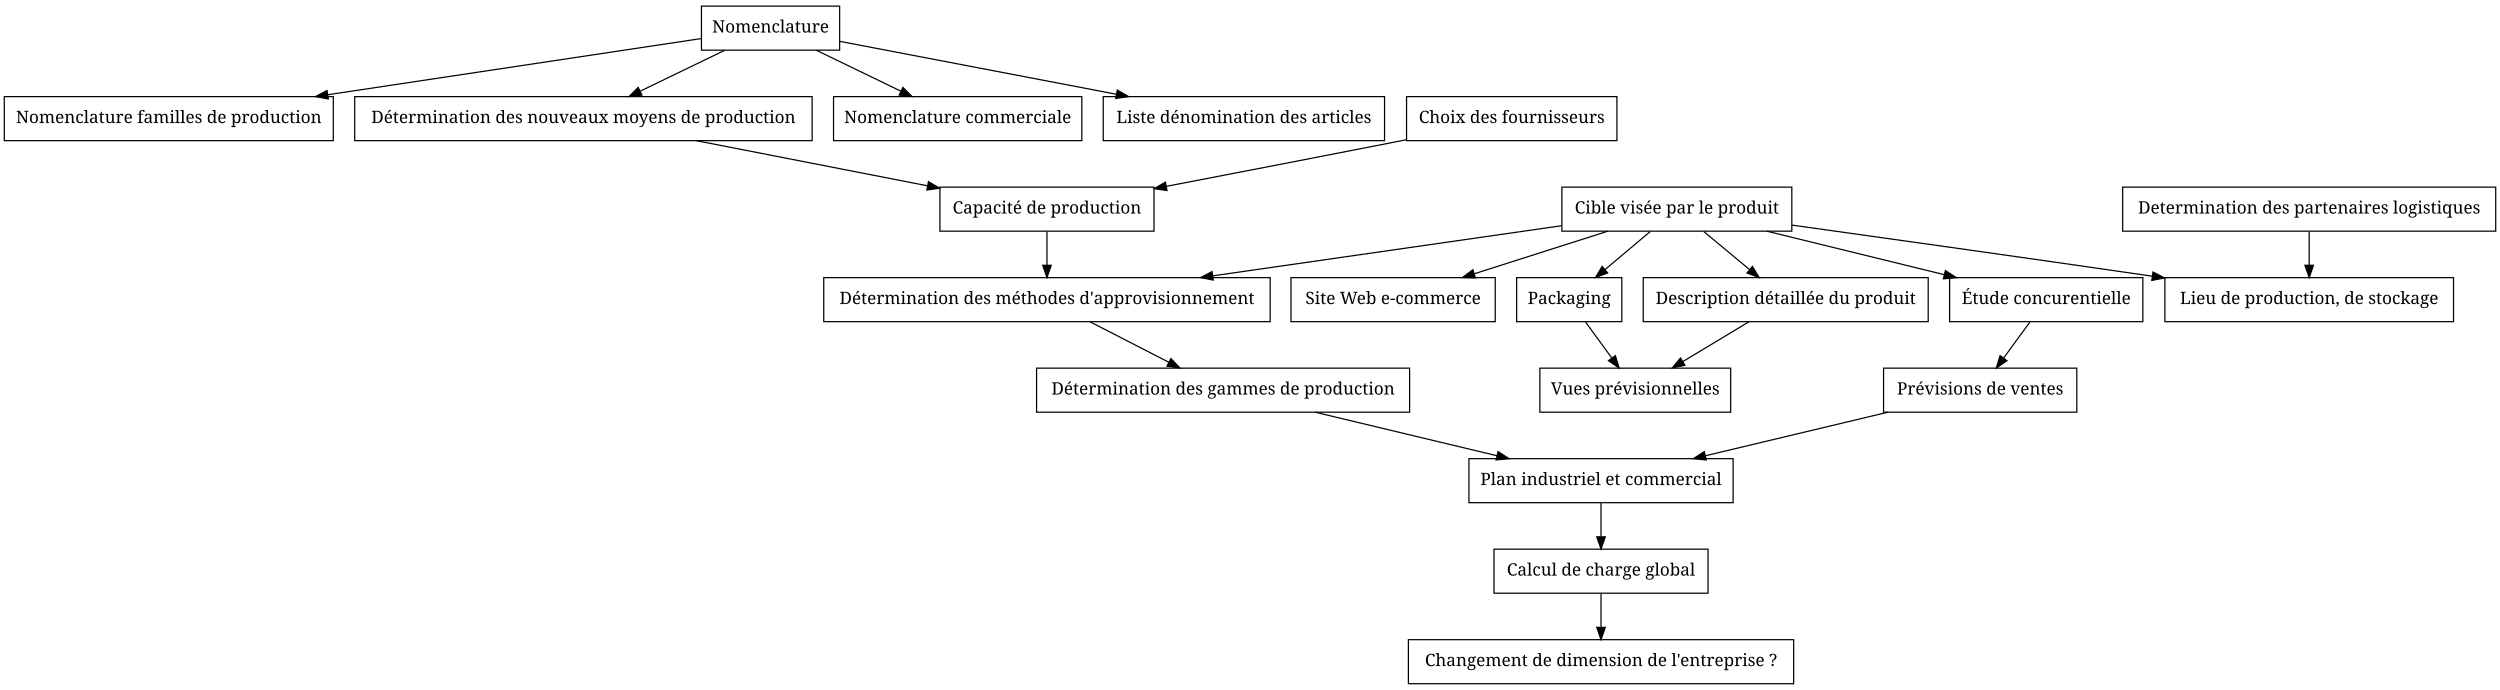
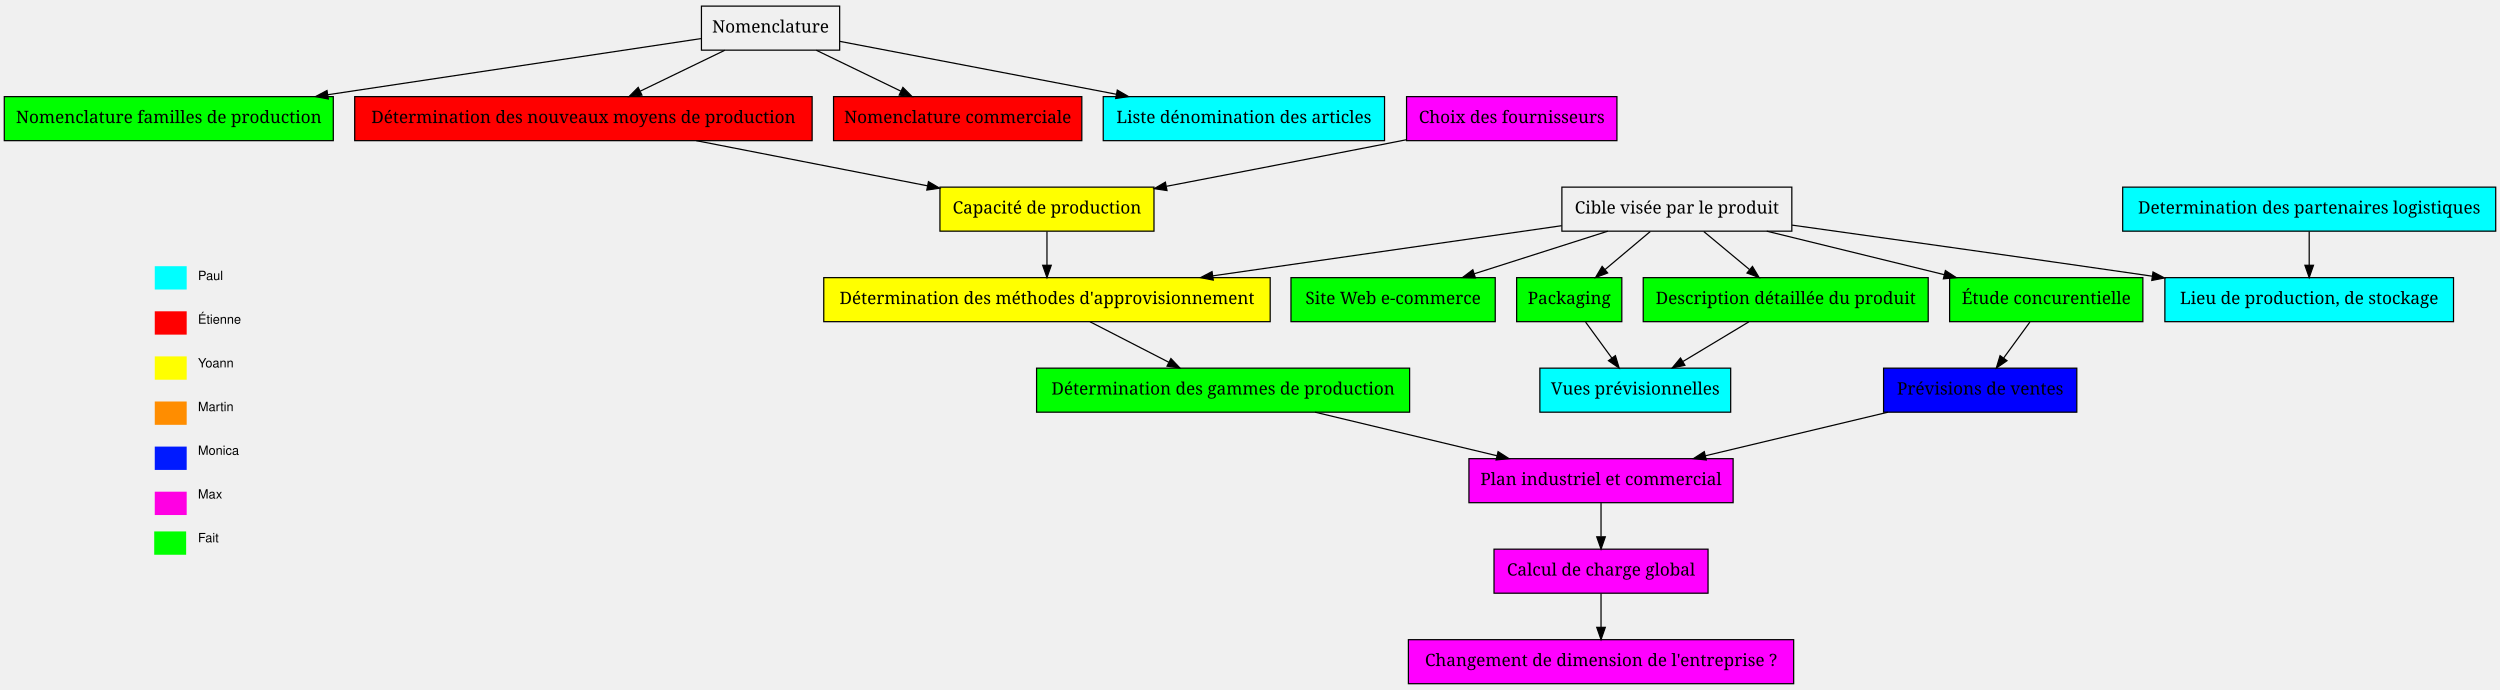
- <svg xmlns="http://www.w3.org/2000/svg" width="2044pt" height="564pt" viewBox="0.00 0.00 2044.00 564.00">
-   <g id="graph1" class="graph" transform="scale(1 1) rotate(0) translate(4 560)">
-     <polygon fill="white" stroke="white" points="-4,5 -4,-560 2041,-560 2041,5 -4,5" />
-     <g id="node1" class="node">
-       <polygon fill="none" stroke="black" points="-0.5,-445 -0.5,-481 268.5,-481 268.5,-445 -0.5,-445" />
-       <text text-anchor="middle" x="134" y="-459.4" font-family="Times Roman,serif" font-size="14.00">Nomenclature familles de production</text>
-     </g>
-     <g id="node2" class="node">
-       <polygon fill="none" stroke="black" points="569.5,-519 569.5,-555 682.5,-555 682.5,-519 569.5,-519" />
-       <text text-anchor="middle" x="626" y="-533.4" font-family="Times Roman,serif" font-size="14.00">Nomenclature</text>
-     </g>
-     <g id="edge10" class="edge">
-       <path fill="none" stroke="black" d="M569.081,-528.439C494.982,-517.294 363.249,-497.481 264.089,-482.566" />
-       <polygon fill="black" stroke="black" points="264.401,-479.074 253.992,-481.048 263.36,-485.996 264.401,-479.074" />
-     </g>
-     <g id="node3" class="node">
-       <polygon fill="none" stroke="black" points="286,-445 286,-481 660,-481 660,-445 286,-445" />
-       <text text-anchor="middle" x="473" y="-459.4" font-family="Times Roman,serif" font-size="14.00">Détermination des nouveaux moyens de production</text>
-     </g>
-     <g id="edge2" class="edge">
-       <path fill="none" stroke="black" d="M588.572,-518.898C567.749,-508.826 541.646,-496.202 519.519,-485.499" />
-       <polygon fill="black" stroke="black" points="520.833,-482.247 510.306,-481.044 517.785,-488.549 520.833,-482.247" />
-     </g>
-     <g id="node4" class="node">
-       <polygon fill="none" stroke="black" points="677.5,-445 677.5,-481 880.5,-481 880.5,-445 677.5,-445" />
-       <text text-anchor="middle" x="779" y="-459.4" font-family="Times Roman,serif" font-size="14.00">Nomenclature commerciale</text>
-     </g>
-     <g id="edge12" class="edge">
-       <path fill="none" stroke="black" d="M663.428,-518.898C684.251,-508.826 710.354,-496.202 732.481,-485.499" />
-       <polygon fill="black" stroke="black" points="734.215,-488.549 741.694,-481.044 731.167,-482.247 734.215,-488.549" />
-     </g>
-     <g id="node20" class="node">
-       <polygon fill="none" stroke="black" points="898,-445 898,-481 1128,-481 1128,-445 898,-445" />
-       <text text-anchor="middle" x="1013" y="-459.4" font-family="Times Roman,serif" font-size="14.00">Liste dénomination des articles</text>
-     </g>
-     <g id="edge14" class="edge">
-       <path fill="none" stroke="black" d="M682.688,-526.161C741.84,-514.85 835.915,-496.861 908.565,-482.969" />
-       <polygon fill="black" stroke="black" points="909.504,-486.353 918.668,-481.038 908.189,-479.478 909.504,-486.353" />
-     </g>
-     <g id="node5" class="node">
-       <polygon fill="none" stroke="black" points="764.5,-371 764.5,-407 939.5,-407 939.5,-371 764.5,-371" />
-       <text text-anchor="middle" x="852" y="-385.4" font-family="Times Roman,serif" font-size="14.00">Capacité de production</text>
-     </g>
-     <g id="edge3" class="edge">
-       <path fill="none" stroke="black" d="M565.229,-444.992C622.5,-433.81 696.034,-419.452 754.3,-408.076" />
-       <polygon fill="black" stroke="black" points="755.109,-411.484 764.253,-406.133 753.768,-404.614 755.109,-411.484" />
-     </g>
-     <g id="node8" class="node">
-       <polygon fill="none" stroke="black" points="669.5,-297 669.5,-333 1034.5,-333 1034.5,-297 669.5,-297" />
-       <text text-anchor="middle" x="852" y="-311.4" font-family="Times Roman,serif" font-size="14.00">Détermination des méthodes d'approvisionnement</text>
-     </g>
-     <g id="edge4" class="edge">
-       <path fill="none" stroke="black" d="M852,-370.708C852,-362.464 852,-352.538 852,-343.362" />
-       <polygon fill="black" stroke="black" points="855.5,-343.082 852,-333.082 848.5,-343.082 855.5,-343.082" />
-     </g>
-     <g id="node6" class="node">
-       <polygon fill="none" stroke="black" points="1146,-445 1146,-481 1318,-481 1318,-445 1146,-445" />
-       <text text-anchor="middle" x="1232" y="-459.4" font-family="Times Roman,serif" font-size="14.00">Choix des fournisseurs</text>
-     </g>
-     <g id="edge35" class="edge">
-       <path fill="none" stroke="black" d="M1145.79,-445.732C1142.83,-445.146 1139.89,-444.568 1137,-444 1074.74,-431.767 1004.78,-418.262 949.755,-407.696" />
-       <polygon fill="black" stroke="black" points="950.14,-404.206 939.66,-405.758 948.82,-411.08 950.14,-404.206" />
-     </g>
-     <g id="node7" class="node">
-       <polygon fill="none" stroke="black" points="1731.5,-371 1731.5,-407 2036.5,-407 2036.5,-371 1731.5,-371" />
-       <text text-anchor="middle" x="1884" y="-385.4" font-family="Times Roman,serif" font-size="14.00">Determination des partenaires logistiques</text>
-     </g>
-     <g id="node21" class="node">
-       <polygon fill="none" stroke="black" points="1766,-297 1766,-333 2002,-333 2002,-297 1766,-297" />
-       <text text-anchor="middle" x="1884" y="-311.4" font-family="Times Roman,serif" font-size="14.00">Lieu de production, de stockage</text>
-     </g>
-     <g id="edge16" class="edge">
-       <path fill="none" stroke="black" d="M1884,-370.708C1884,-362.464 1884,-352.538 1884,-343.362" />
-       <polygon fill="black" stroke="black" points="1887.5,-343.082 1884,-333.082 1880.5,-343.082 1887.5,-343.082" />
-     </g>
-     <g id="node9" class="node">
-       <polygon fill="none" stroke="black" points="843.5,-223 843.5,-259 1148.5,-259 1148.5,-223 843.5,-223" />
-       <text text-anchor="middle" x="996" y="-237.4" font-family="Times Roman,serif" font-size="14.00">Détermination des gammes de production</text>
-     </g>
-     <g id="edge5" class="edge">
-       <path fill="none" stroke="black" d="M887.226,-296.898C906.665,-286.909 930.991,-274.407 951.706,-263.762" />
-       <polygon fill="black" stroke="black" points="953.344,-266.856 960.638,-259.172 950.144,-260.63 953.344,-266.856" />
-     </g>
-     <g id="node10" class="node">
-       <polygon fill="none" stroke="black" points="1197,-149 1197,-185 1413,-185 1413,-149 1197,-149" />
-       <text text-anchor="middle" x="1305" y="-163.4" font-family="Times Roman,serif" font-size="14.00">Plan industriel et commercial</text>
-     </g>
-     <g id="edge6" class="edge">
-       <path fill="none" stroke="black" d="M1071.19,-222.992C1116.14,-212.228 1173.37,-198.522 1219.96,-187.365" />
-       <polygon fill="black" stroke="black" points="1220.83,-190.757 1229.74,-185.024 1219.2,-183.95 1220.83,-190.757" />
-     </g>
-     <g id="node11" class="node">
-       <polygon fill="none" stroke="black" points="1217.5,-75 1217.5,-111 1392.5,-111 1392.5,-75 1217.5,-75" />
-       <text text-anchor="middle" x="1305" y="-89.4" font-family="Times Roman,serif" font-size="14.00">Calcul de charge global</text>
-     </g>
-     <g id="edge7" class="edge">
-       <path fill="none" stroke="black" d="M1305,-148.708C1305,-140.464 1305,-130.538 1305,-121.362" />
-       <polygon fill="black" stroke="black" points="1308.5,-121.082 1305,-111.082 1301.5,-121.082 1308.5,-121.082" />
-     </g>
-     <g id="node12" class="node">
-       <polygon fill="none" stroke="black" points="1147.5,-1 1147.5,-37 1462.5,-37 1462.5,-1 1147.5,-1" />
-       <text text-anchor="middle" x="1305" y="-15.4" font-family="Times Roman,serif" font-size="14.00">Changement de dimension de l'entreprise ?</text>
-     </g>
-     <g id="edge8" class="edge">
-       <path fill="none" stroke="black" d="M1305,-74.708C1305,-66.463 1305,-56.538 1305,-47.362" />
-       <polygon fill="black" stroke="black" points="1308.5,-47.082 1305,-37.082 1301.5,-47.082 1308.5,-47.082" />
-     </g>
-     <g id="node13" class="node">
-       <polygon fill="none" stroke="black" points="1273,-371 1273,-407 1461,-407 1461,-371 1273,-371" />
-       <text text-anchor="middle" x="1367" y="-385.4" font-family="Times Roman,serif" font-size="14.00">Cible visée par le produit</text>
-     </g>
-     <g id="edge33" class="edge">
-       <path fill="none" stroke="black" d="M1272.84,-375.47C1192.97,-363.993 1077.38,-347.385 987.549,-334.477" />
-       <polygon fill="black" stroke="black" points="987.954,-330.999 977.558,-333.041 986.958,-337.928 987.954,-330.999" />
-     </g>
-     <g id="node14" class="node">
-       <polygon fill="none" stroke="black" points="1051.5,-297 1051.5,-333 1218.5,-333 1218.5,-297 1051.5,-297" />
-       <text text-anchor="middle" x="1135" y="-311.4" font-family="Times Roman,serif" font-size="14.00">Site Web e-commerce</text>
-     </g>
-     <g id="edge20" class="edge">
-       <path fill="none" stroke="black" d="M1310.54,-370.992C1277.56,-360.473 1235.77,-347.144 1201.24,-336.129" />
-       <polygon fill="black" stroke="black" points="1202.3,-332.793 1191.71,-333.089 1200.17,-339.462 1202.3,-332.793" />
-     </g>
-     <g id="node15" class="node">
-       <polygon fill="none" stroke="black" points="1236,-297 1236,-333 1322,-333 1322,-297 1236,-297" />
-       <text text-anchor="middle" x="1279" y="-311.4" font-family="Times Roman,serif" font-size="14.00">Packaging</text>
-     </g>
-     <g id="edge22" class="edge">
-       <path fill="none" stroke="black" d="M1345.25,-370.708C1334.06,-361.299 1320.26,-349.699 1308.16,-339.525" />
-       <polygon fill="black" stroke="black" points="1310.41,-336.839 1300.5,-333.082 1305.9,-342.197 1310.41,-336.839" />
-     </g>
-     <g id="node17" class="node">
-       <polygon fill="none" stroke="black" points="1339.5,-297 1339.5,-333 1572.5,-333 1572.5,-297 1339.5,-297" />
-       <text text-anchor="middle" x="1456" y="-311.4" font-family="Times Roman,serif" font-size="14.00">Description détaillée du produit</text>
-     </g>
-     <g id="edge25" class="edge">
-       <path fill="none" stroke="black" d="M1389,-370.708C1400.32,-361.299 1414.27,-349.699 1426.5,-339.525" />
-       <polygon fill="black" stroke="black" points="1428.8,-342.166 1434.25,-333.082 1424.33,-336.784 1428.8,-342.166" />
-     </g>
-     <g id="node18" class="node">
-       <polygon fill="none" stroke="black" points="1590,-297 1590,-333 1748,-333 1748,-297 1590,-297" />
-       <text text-anchor="middle" x="1669" y="-311.4" font-family="Times Roman,serif" font-size="14.00">Étude concurentielle</text>
-     </g>
-     <g id="edge28" class="edge">
-       <path fill="none" stroke="black" d="M1440.49,-370.992C1484.33,-360.251 1540.12,-346.579 1585.6,-335.435" />
-       <polygon fill="black" stroke="black" points="1586.56,-338.804 1595.44,-333.024 1584.9,-332.005 1586.56,-338.804" />
-     </g>
-     <g id="edge18" class="edge">
-       <path fill="none" stroke="black" d="M1461.2,-375.941C1537.82,-365.267 1649.03,-349.655 1755.72,-334.18" />
-       <polygon fill="black" stroke="black" points="1756.31,-337.632 1765.7,-332.731 1755.3,-330.705 1756.31,-337.632" />
-     </g>
-     <g id="node16" class="node">
-       <polygon fill="none" stroke="black" points="1255,-223 1255,-259 1411,-259 1411,-223 1255,-223" />
-       <text text-anchor="middle" x="1333" y="-237.4" font-family="Times Roman,serif" font-size="14.00">Vues prévisionnelles</text>
-     </g>
-     <g id="edge23" class="edge">
-       <path fill="none" stroke="black" d="M1292.35,-296.708C1298.82,-287.836 1306.72,-277.017 1313.82,-267.282" />
-       <polygon fill="black" stroke="black" points="1316.74,-269.223 1319.81,-259.082 1311.08,-265.096 1316.74,-269.223" />
-     </g>
-     <g id="edge26" class="edge">
-       <path fill="none" stroke="black" d="M1425.91,-296.898C1409.68,-287.132 1389.46,-274.967 1372.03,-264.481" />
-       <polygon fill="black" stroke="black" points="1373.58,-261.328 1363.2,-259.172 1369.97,-267.326 1373.58,-261.328" />
-     </g>
-     <g id="node19" class="node">
-       <polygon fill="none" stroke="black" points="1536,-223 1536,-259 1694,-259 1694,-223 1536,-223" />
-       <text text-anchor="middle" x="1615" y="-237.4" font-family="Times Roman,serif" font-size="14.00">Prévisions de ventes</text>
-     </g>
-     <g id="edge29" class="edge">
-       <path fill="none" stroke="black" d="M1655.65,-296.708C1649.18,-287.836 1641.28,-277.017 1634.18,-267.282" />
-       <polygon fill="black" stroke="black" points="1636.92,-265.096 1628.19,-259.082 1631.26,-269.223 1636.92,-265.096" />
-     </g>
-     <g id="edge31" class="edge">
-       <path fill="none" stroke="black" d="M1539.56,-222.992C1494.47,-212.228 1437.05,-198.522 1390.31,-187.365" />
-       <polygon fill="black" stroke="black" points="1391.05,-183.942 1380.51,-185.024 1389.42,-190.751 1391.05,-183.942" />
-     </g>
+ <svg xmlns="http://www.w3.org/2000/svg" width="2044pt" height="564pt" viewBox="0.00 0.00 2044.00 564.00" id="svg2" version="1.1">
+   <defs id="defs312">
+     <marker orient="auto" refY="0.0" refX="0.0" id="Arrow1Mend" style="overflow:visible;">
+       <path id="path4254" d="M 0.0,0.0 L 5.0,-5.0 L -12.5,0.0 L 5.0,5.0 L 0.0,0.0 z " style="fill-rule:evenodd;stroke:#000000;stroke-width:1.0pt;marker-start:none;" transform="scale(0.4) rotate(180) translate(10,0)" />
+     </marker>
+     <marker orient="auto" refY="0.0" refX="0.0" id="Arrow1Lstart" style="overflow:visible">
+       <path id="path4245" d="M 0.0,0.0 L 5.0,-5.0 L -12.5,0.0 L 5.0,5.0 L 0.0,0.0 z " style="fill-rule:evenodd;stroke:#000000;stroke-width:1.0pt;marker-start:none" transform="scale(0.8) translate(12.5,0)" />
+     </marker>
+   </defs>
+   <g class="node" id="node1" transform="translate(4,560)">
+     <polygon style="fill:#00ff00;stroke:#000000" id="polygon12" points="268.5,-445 -0.5,-445 -0.5,-445 -0.5,-481 268.5,-481 " />
+     <text style="font-size:14px;text-anchor:middle;font-family:'Times Roman,serif'" id="text14" font-size="14.00" y="-459.4" x="134">Nomenclature familles de production</text>
  </g>
+   <g class="node" id="node2" transform="translate(4,560)">
+     <polygon style="fill:none;stroke:#000000" id="polygon19" points="682.5,-555 682.5,-519 569.5,-519 569.5,-519 569.5,-555 " />
+     <text style="font-size:14px;text-anchor:middle;font-family:'Times Roman,serif'" id="text21" font-size="14.00" y="-533.4" x="626">Nomenclature</text>
+   </g>
+   <g class="edge" id="edge10" transform="translate(4,560)">
+     <path style="fill:none;stroke:#000000" id="path26" d="m 569.081,-528.439 c -74.099,11.145 -205.832,30.958 -304.992,45.873" />
+     <polygon style="fill:#000000;stroke:#000000" id="polygon28" points="263.36,-485.996 264.401,-479.074 264.401,-479.074 253.992,-481.048 " />
+   </g>
+   <g class="node" id="node3" transform="translate(4,560)">
+     <polygon style="fill:#ff0000;stroke:#000000" id="polygon33" points="660,-445 286,-445 286,-445 286,-481 660,-481 " />
+     <text style="font-size:14px;text-anchor:middle;font-family:'Times Roman,serif'" id="text35" font-size="14.00" y="-459.4" x="473">Détermination des nouveaux moyens de production</text>
+   </g>
+   <g class="edge" id="edge2" transform="translate(4,560)">
+     <path style="fill:none;stroke:#000000" id="path40" d="m 588.572,-518.898 c -20.823,10.072 -46.926,22.696 -69.053,33.399" />
+     <polygon style="fill:#000000;stroke:#000000" id="polygon42" points="517.785,-488.549 520.833,-482.247 520.833,-482.247 510.306,-481.044 " />
+   </g>
+   <polygon points="677.5,-445 677.5,-445 677.5,-481 880.5,-481 880.5,-445 " id="polygon47" style="fill:#ff0000;stroke:#000000;fill-opacity:1" transform="translate(4,560)" />
+   <text x="783" y="100.6" font-size="14.00" id="text49" style="font-size:14px;text-anchor:middle;font-family:'Times Roman,serif'">Nomenclature commerciale</text>
+   <g class="edge" id="edge12" transform="translate(4,560)">
+     <path style="fill:none;stroke:#000000" id="path54" d="m 663.428,-518.898 c 20.823,10.072 46.926,22.696 69.053,33.399" />
+     <polygon style="fill:#000000;stroke:#000000" id="polygon56" points="731.167,-482.247 734.215,-488.549 734.215,-488.549 741.694,-481.044 " />
+   </g>
+   <polygon points="898,-445 898,-445 898,-481 1128,-481 1128,-445 " id="polygon61" style="fill:#00ffff;stroke:#000000;fill-opacity:1" transform="translate(4,560)" />
+   <text x="1017" y="100.6" font-size="14.00" id="text63" style="font-size:14px;text-anchor:middle;font-family:'Times Roman,serif'">Liste dénomination des articles</text>
+   <g class="edge" id="edge14" transform="translate(4,560)">
+     <path style="fill:none;stroke:#000000" id="path68" d="m 682.688,-526.161 c 59.152,11.311 153.227,29.3 225.877,43.192" />
+     <polygon style="fill:#000000;stroke:#000000" id="polygon70" points="908.189,-479.478 909.504,-486.353 909.504,-486.353 918.668,-481.038 " />
+   </g>
+   <polygon points="764.5,-371 764.5,-371 764.5,-407 939.5,-407 939.5,-371 " id="polygon75" style="fill:#ffff00;stroke:#000000;fill-opacity:1" transform="translate(4,560)" />
+   <text x="856" y="174.6" font-size="14.00" id="text77" style="font-size:14px;text-anchor:middle;font-family:'Times Roman,serif'">Capacité de production</text>
+   <g class="edge" id="edge3" transform="translate(4,560)">
+     <path style="fill:none;stroke:#000000" id="path82" d="m 565.229,-444.992 c 57.271,11.182 130.805,25.54 189.071,36.916" />
+     <polygon style="fill:#000000;stroke:#000000" id="polygon84" points="753.768,-404.614 755.109,-411.484 755.109,-411.484 764.253,-406.133 " />
+   </g>
+   <polygon points="669.5,-297 669.5,-297 669.5,-333 1034.5,-333 1034.5,-297 " id="polygon89" style="fill:#ffff00;fill-opacity:1;stroke:#000000" transform="translate(4,560)" />
+   <text x="856" y="248.6" font-size="14.00" id="text91" style="font-size:14px;text-anchor:middle;fill:#000000;fill-opacity:1;font-family:'Times Roman,serif'">Détermination des méthodes d'approvisionnement</text>
+   <g class="edge" id="edge4" transform="translate(4,560)">
+     <path style="fill:none;stroke:#000000" id="path96" d="m 852,-370.708 c 0,8.244 0,18.17 0,27.346" />
+     <polygon style="fill:#000000;stroke:#000000" id="polygon98" points="848.5,-343.082 855.5,-343.082 855.5,-343.082 852,-333.082 " />
+   </g>
+   <polygon points="1146,-445 1146,-445 1146,-481 1318,-481 1318,-445 " id="polygon103" style="fill:#ff00ff;fill-opacity:1;stroke:#000000" transform="translate(4,560)" />
+   <text x="1236" y="100.6" font-size="14.00" id="text105" style="font-size:14px;text-anchor:middle;fill:#000000;fill-opacity:1;font-family:'Times Roman,serif'">Choix des fournisseurs</text>
+   <g class="edge" id="edge35" transform="translate(4,560)">
+     <path style="fill:none;stroke:#000000" id="path110" d="m 1145.79,-445.732 c -2.96,0.586 -5.9,1.164 -8.79,1.732 -62.26,12.233 -132.22,25.738 -187.245,36.304" />
+     <polygon style="fill:#000000;stroke:#000000" id="polygon112" points="948.82,-411.08 950.14,-404.206 950.14,-404.206 939.66,-405.758 " />
+   </g>
+   <polygon points="1731.5,-371 1731.5,-371 1731.5,-407 2036.5,-407 2036.5,-371 " id="polygon117" style="fill:#00ffff;stroke:#000000;fill-opacity:1" transform="translate(4,560)" />
+   <text x="1888" y="174.6" font-size="14.00" id="text119" style="font-size:14px;text-anchor:middle;font-family:'Times Roman,serif'">Determination des partenaires logistiques</text>
+   <polygon points="1766,-297 1766,-297 1766,-333 2002,-333 2002,-297 " id="polygon124" style="fill:#00ffff;stroke:#000000;fill-opacity:1" transform="translate(4,560)" />
+   <text x="1888" y="248.6" font-size="14.00" id="text126" style="font-size:14px;text-anchor:middle;font-family:'Times Roman,serif'">Lieu de production, de stockage</text>
+   <g class="edge" id="edge16" transform="translate(4,560)">
+     <path style="fill:none;stroke:#000000" id="path131" d="m 1884,-370.708 c 0,8.244 0,18.17 0,27.346" />
+     <polygon style="fill:#000000;stroke:#000000" id="polygon133" points="1880.5,-343.082 1887.5,-343.082 1887.5,-343.082 1884,-333.082 " />
+   </g>
+   <polygon points="843.5,-223 843.5,-223 843.5,-259 1148.5,-259 1148.5,-223 " id="polygon138" style="fill:#00ff00;stroke:#000000;fill-opacity:1" transform="translate(4,560)" />
+   <text x="1000" y="322.6" font-size="14.00" id="text140" style="font-size:14px;text-anchor:middle;font-family:'Times Roman,serif'">Détermination des gammes de production</text>
+   <g class="edge" id="edge5" transform="translate(4,560)">
+     <path style="fill:none;stroke:#000000" id="path145" d="m 887.226,-296.898 c 19.439,9.989 43.765,22.491 64.48,33.136" />
+     <polygon style="fill:#000000;stroke:#000000" id="polygon147" points="950.144,-260.63 953.344,-266.856 953.344,-266.856 960.638,-259.172 " />
+   </g>
+   <polygon points="1197,-149 1197,-149 1197,-185 1413,-185 1413,-149 " id="polygon152" style="fill:#ff00ff;fill-opacity:1;stroke:#000000" transform="translate(4,560)" />
+   <text x="1309" y="396.6" font-size="14.00" id="text154" style="font-size:14px;text-anchor:middle;fill:#000000;fill-opacity:1;font-family:'Times Roman,serif'">Plan industriel et commercial</text>
+   <g class="edge" id="edge6" transform="translate(4,560)">
+     <path style="fill:none;stroke:#000000" id="path159" d="m 1071.19,-222.992 c 44.95,10.764 102.18,24.47 148.77,35.627" />
+     <polygon style="fill:#000000;stroke:#000000" id="polygon161" points="1219.2,-183.95 1220.83,-190.757 1220.83,-190.757 1229.74,-185.024 " />
+   </g>
+   <polygon points="1217.5,-75 1217.5,-75 1217.5,-111 1392.5,-111 1392.5,-75 " id="polygon166" style="fill:#ff00ff;stroke:#000000;fill-opacity:1" transform="translate(4,560)" />
+   <text x="1309" y="470.6" font-size="14.00" id="text168" style="font-size:14px;text-anchor:middle;font-family:'Times Roman,serif'">Calcul de charge global</text>
+   <g class="edge" id="edge7" transform="translate(4,560)">
+     <path style="fill:none;stroke:#000000" id="path173" d="m 1305,-148.708 c 0,8.244 0,18.17 0,27.346" />
+     <polygon style="fill:#000000;stroke:#000000" id="polygon175" points="1301.5,-121.082 1308.5,-121.082 1308.5,-121.082 1305,-111.082 " />
+   </g>
+   <polygon points="1147.5,-1 1147.5,-1 1147.5,-37 1462.5,-37 1462.5,-1 " id="polygon180" style="fill:#ff00ff;stroke:#000000;fill-opacity:1" transform="translate(4,560)" />
+   <text x="1309" y="544.6" font-size="14.00" id="text182" style="font-size:14px;text-anchor:middle;font-family:'Times Roman,serif'">Changement de dimension de l'entreprise ?</text>
+   <g class="edge" id="edge8" transform="translate(4,560)">
+     <path style="fill:none;stroke:#000000" id="path187" d="m 1305,-74.708 c 0,8.244 0,18.17 0,27.346" />
+     <polygon style="fill:#000000;stroke:#000000" id="polygon189" points="1301.5,-47.082 1308.5,-47.082 1308.5,-47.082 1305,-37.082 " />
+   </g>
+   <polygon points="1273,-371 1273,-371 1273,-407 1461,-407 1461,-371 " id="polygon194" style="fill:none;stroke:#000000" transform="translate(4,560)" />
+   <text x="1371" y="174.6" font-size="14.00" id="text196" style="font-size:14px;text-anchor:middle;font-family:'Times Roman,serif'">Cible visée par le produit</text>
+   <g class="edge" id="edge33" transform="translate(4,560)">
+     <path style="fill:none;stroke:#000000" id="path201" d="m 1272.84,-375.47 c -79.87,11.477 -195.46,28.085 -285.291,40.993" />
+     <polygon style="fill:#000000;stroke:#000000" id="polygon203" points="986.958,-337.928 987.954,-330.999 987.954,-330.999 977.558,-333.041 " />
+   </g>
+   <g class="node" id="node14" transform="translate(4,560)">
+     <polygon style="fill:#00ff00;stroke:#000000" id="polygon208" points="1218.5,-297 1051.5,-297 1051.5,-297 1051.5,-333 1218.5,-333 " />
+     <text style="font-size:14px;text-anchor:middle;font-family:'Times Roman,serif'" id="text210" font-size="14.00" y="-311.4" x="1135">Site Web e-commerce</text>
+   </g>
+   <g class="edge" id="edge20" transform="translate(4,560)">
+     <path style="fill:none;stroke:#000000" id="path215" d="m 1310.54,-370.992 c -32.98,10.519 -74.77,23.848 -109.3,34.863" />
+     <polygon style="fill:#000000;stroke:#000000" id="polygon217" points="1200.17,-339.462 1202.3,-332.793 1202.3,-332.793 1191.71,-333.089 " />
+   </g>
+   <g class="node" id="node15" transform="translate(4,560)">
+     <polygon style="fill:#00ff00;stroke:#000000" id="polygon222" points="1322,-297 1236,-297 1236,-297 1236,-333 1322,-333 " />
+     <text style="font-size:14px;text-anchor:middle;font-family:'Times Roman,serif'" id="text224" font-size="14.00" y="-311.4" x="1279">Packaging</text>
+   </g>
+   <g class="edge" id="edge22" transform="translate(4,560)">
+     <path style="fill:none;stroke:#000000" id="path229" d="m 1345.25,-370.708 c -11.19,9.409 -24.99,21.009 -37.09,31.183" />
+     <polygon style="fill:#000000;stroke:#000000" id="polygon231" points="1305.9,-342.197 1310.41,-336.839 1310.41,-336.839 1300.5,-333.082 " />
+   </g>
+   <polygon points="1339.5,-297 1339.5,-297 1339.5,-333 1572.5,-333 1572.5,-297 " id="polygon236" style="fill:#00ff00;fill-opacity:1;stroke:#000000" transform="translate(4,560)" />
+   <text x="1460" y="248.6" font-size="14.00" id="text238" style="font-size:14px;text-anchor:middle;fill:#000000;fill-opacity:1;font-family:'Times Roman,serif'">Description détaillée du produit</text>
+   <g class="edge" id="edge25" transform="translate(4,560)">
+     <path style="fill:none;stroke:#000000" id="path243" d="m 1389,-370.708 c 11.32,9.409 25.27,21.009 37.5,31.183" />
+     <polygon style="fill:#000000;stroke:#000000" id="polygon245" points="1424.33,-336.784 1428.8,-342.166 1428.8,-342.166 1434.25,-333.082 " />
+   </g>
+   <polygon points="1590,-297 1590,-297 1590,-333 1748,-333 1748,-297 " id="polygon250" style="fill:#00ff00;stroke:#000000;fill-opacity:1" transform="translate(4,560)" />
+   <text x="1673" y="248.6" font-size="14.00" id="text252" style="font-size:14px;text-anchor:middle;font-family:'Times Roman,serif'">Étude concurentielle</text>
+   <g class="edge" id="edge28" transform="translate(4,560)">
+     <path style="fill:#00ff00;stroke:#000000" id="path257" d="m 1440.49,-370.992 c 43.84,10.741 99.63,24.413 145.11,35.557" />
+     <polygon style="fill:#000000;stroke:#000000" id="polygon259" points="1584.9,-332.005 1586.56,-338.804 1586.56,-338.804 1595.44,-333.024 " />
+   </g>
+   <g class="edge" id="edge18" transform="translate(4,560)">
+     <path style="fill:none;stroke:#000000" id="path264" d="m 1461.2,-375.941 c 76.62,10.674 187.83,26.286 294.52,41.761" />
+     <polygon style="fill:#000000;stroke:#000000" id="polygon266" points="1755.3,-330.705 1756.31,-337.632 1756.31,-337.632 1765.7,-332.731 " />
+   </g>
+   <polygon points="1255,-223 1255,-259 1411,-259 1411,-223 1255,-223 " id="polygon271" style="fill:#00ffff;fill-opacity:1;stroke:#000000" transform="translate(4,560)" />
+   <text x="1337" y="322.6" font-size="14.00" id="text273" style="font-size:14px;text-anchor:middle;font-family:'Times Roman,serif'">Vues prévisionnelles</text>
+   <g class="edge" id="edge23" transform="translate(4,560)">
+     <path style="fill:none;stroke:#000000" id="path278" d="m 1292.35,-296.708 c 6.47,8.872 14.37,19.691 21.47,29.426" />
+     <polygon style="fill:#000000;stroke:#000000" id="polygon280" points="1311.08,-265.096 1316.74,-269.223 1316.74,-269.223 1319.81,-259.082 " />
+   </g>
+   <g class="edge" id="edge26" transform="translate(4,560)">
+     <path style="fill:none;stroke:#000000" id="path285" d="m 1425.91,-296.898 c -16.23,9.766 -36.45,21.931 -53.88,32.417" />
+     <polygon style="fill:#000000;stroke:#000000" id="polygon287" points="1369.97,-267.326 1373.58,-261.328 1373.58,-261.328 1363.2,-259.172 " />
+   </g>
+   <polygon points="1536,-223 1536,-223 1536,-259 1694,-259 1694,-223 " id="polygon292" style="fill:#0000ff;stroke:#000000;fill-opacity:1" transform="translate(4,560)" />
+   <text x="1619" y="322.6" font-size="14.00" id="text294" style="font-size:14px;text-anchor:middle;font-family:'Times Roman,serif'">Prévisions de ventes</text>
+   <g class="edge" id="edge29" transform="translate(4,560)">
+     <path style="fill:none;stroke:#000000" id="path299" d="m 1655.65,-296.708 c -6.47,8.872 -14.37,19.691 -21.47,29.426" />
+     <polygon style="fill:#000000;stroke:#000000" id="polygon301" points="1631.26,-269.223 1636.92,-265.096 1636.92,-265.096 1628.19,-259.082 " />
+   </g>
+   <g class="edge" id="edge31" transform="translate(4,560)">
+     <path style="fill:none;stroke:#000000" id="path306" d="m 1539.56,-222.992 c -45.09,10.764 -102.51,24.47 -149.25,35.627" />
+     <polygon style="fill:#000000;stroke:#000000" id="polygon308" points="1389.42,-190.751 1391.05,-183.942 1391.05,-183.942 1380.51,-185.024 " />
+   </g>
+   <rect style="fill:#00ffff;fill-opacity:1;stroke:none;stroke-width:4.48;stroke-miterlimit:4;stroke-opacity:1;stroke-dasharray:none;stroke-dashoffset:0" id="rect5064" width="26.102" height="19.075" x="126.533" y="217.644" />
+   <rect style="fill:#ff0000;fill-opacity:1;stroke:none;stroke-width:4.48;stroke-miterlimit:4;stroke-opacity:1;stroke-dasharray:none;stroke-dashoffset:0" id="rect5064-9" width="26.102" height="19.075" x="126.533" y="254.517" />
+   <rect style="fill:#ffff00;fill-opacity:1;stroke:none;stroke-width:4.48;stroke-miterlimit:4;stroke-opacity:1;stroke-dasharray:none;stroke-dashoffset:0" id="rect5064-9-3" width="26.102" height="19.075" x="126.533" y="291.389" />
+   <rect style="fill:#ff8d00;fill-opacity:1;stroke:none;stroke-width:4.48;stroke-miterlimit:4;stroke-opacity:1;stroke-dasharray:none;stroke-dashoffset:0" id="rect5064-9-3-9" width="26.102" height="19.075" x="126.533" y="328.262" />
+   <rect style="fill:#001aff;fill-opacity:1;stroke:none;stroke-width:4.48;stroke-miterlimit:4;stroke-opacity:1;stroke-dasharray:none;stroke-dashoffset:0" id="rect5064-9-3-9-4" width="26.102" height="19.075" x="126.533" y="365.134" />
+   <rect style="fill:#ff00e3;fill-opacity:1;stroke:none;stroke-width:4.48;stroke-miterlimit:4;stroke-opacity:1;stroke-dasharray:none;stroke-dashoffset:0" id="rect5064-9-3-9-4-6" width="26.102" height="19.075" x="126.533" y="402.007" />
+   <text xml:space="preserve" style="font-size:10.4px;font-style:normal;font-variant:normal;font-weight:normal;font-stretch:normal;line-height:125%;letter-spacing:0px;word-spacing:0px;fill:#000000;fill-opacity:1;stroke:none;font-family:Nimbus Sans L;-inkscape-font-specification:Nimbus Sans L" x="161.843" y="228.934" id="text5170">
+     <tspan id="tspan5172" x="161.843" y="228.934">Paul</tspan>
+   </text>
+   <text xml:space="preserve" style="font-size:10.4px;font-style:normal;font-variant:normal;font-weight:normal;font-stretch:normal;line-height:125%;letter-spacing:0px;word-spacing:0px;fill:#000000;fill-opacity:1;stroke:none;font-family:Nimbus Sans L;-inkscape-font-specification:Nimbus Sans L" x="161.843" y="264.665" id="text5174">
+     <tspan id="tspan5176" x="161.843" y="264.665">Étienne</tspan>
+   </text>
+   <text xml:space="preserve" style="font-size:10.4px;font-style:normal;font-variant:normal;font-weight:normal;font-stretch:normal;line-height:125%;letter-spacing:0px;word-spacing:0px;fill:#000000;fill-opacity:1;stroke:none;font-family:Nimbus Sans L;-inkscape-font-specification:Nimbus Sans L" x="161.843" y="300.396" id="text5178">
+     <tspan id="tspan5180" x="161.843" y="300.396">Yoann</tspan>
+   </text>
+   <text xml:space="preserve" style="font-size:10.4px;font-style:normal;font-variant:normal;font-weight:normal;font-stretch:normal;line-height:125%;letter-spacing:0px;word-spacing:0px;fill:#000000;fill-opacity:1;stroke:none;font-family:Nimbus Sans L;-inkscape-font-specification:Nimbus Sans L" x="161.843" y="336.127" id="text5182">
+     <tspan id="tspan5184" x="161.843" y="336.127">Martin</tspan>
+   </text>
+   <text xml:space="preserve" style="font-size:10.4px;font-style:normal;font-variant:normal;font-weight:normal;font-stretch:normal;line-height:125%;letter-spacing:0px;word-spacing:0px;fill:#000000;fill-opacity:1;stroke:none;font-family:Nimbus Sans L;-inkscape-font-specification:Nimbus Sans L" x="161.843" y="371.858" id="text5186">
+     <tspan id="tspan5188" x="161.843" y="371.858">Monica</tspan>
+   </text>
+   <text xml:space="preserve" style="font-size:10.4px;font-style:normal;font-variant:normal;font-weight:normal;font-stretch:normal;line-height:125%;letter-spacing:0px;word-spacing:0px;fill:#000000;fill-opacity:1;stroke:none;font-family:Nimbus Sans L;-inkscape-font-specification:Nimbus Sans L" x="161.843" y="407.589" id="text5190">
+     <tspan id="tspan5192" x="161.843" y="407.589">Max</tspan>
+   </text>
+   <rect style="fill:#00ff00;fill-opacity:1;stroke:none" id="rect5064-9-3-9-4-6-5" width="26.102" height="19.075" x="126.086" y="434.492" />
+   <text xml:space="preserve" style="font-size:10.4px;font-style:normal;font-variant:normal;font-weight:normal;font-stretch:normal;line-height:125%;letter-spacing:0px;word-spacing:0px;fill:#000000;fill-opacity:1;stroke:none;font-family:Nimbus Sans L;-inkscape-font-specification:Nimbus Sans L" x="161.843" y="443.32" id="text5212">
+     <tspan id="tspan5214" x="161.843" y="443.32">Fait</tspan>
+   </text>
</svg>
